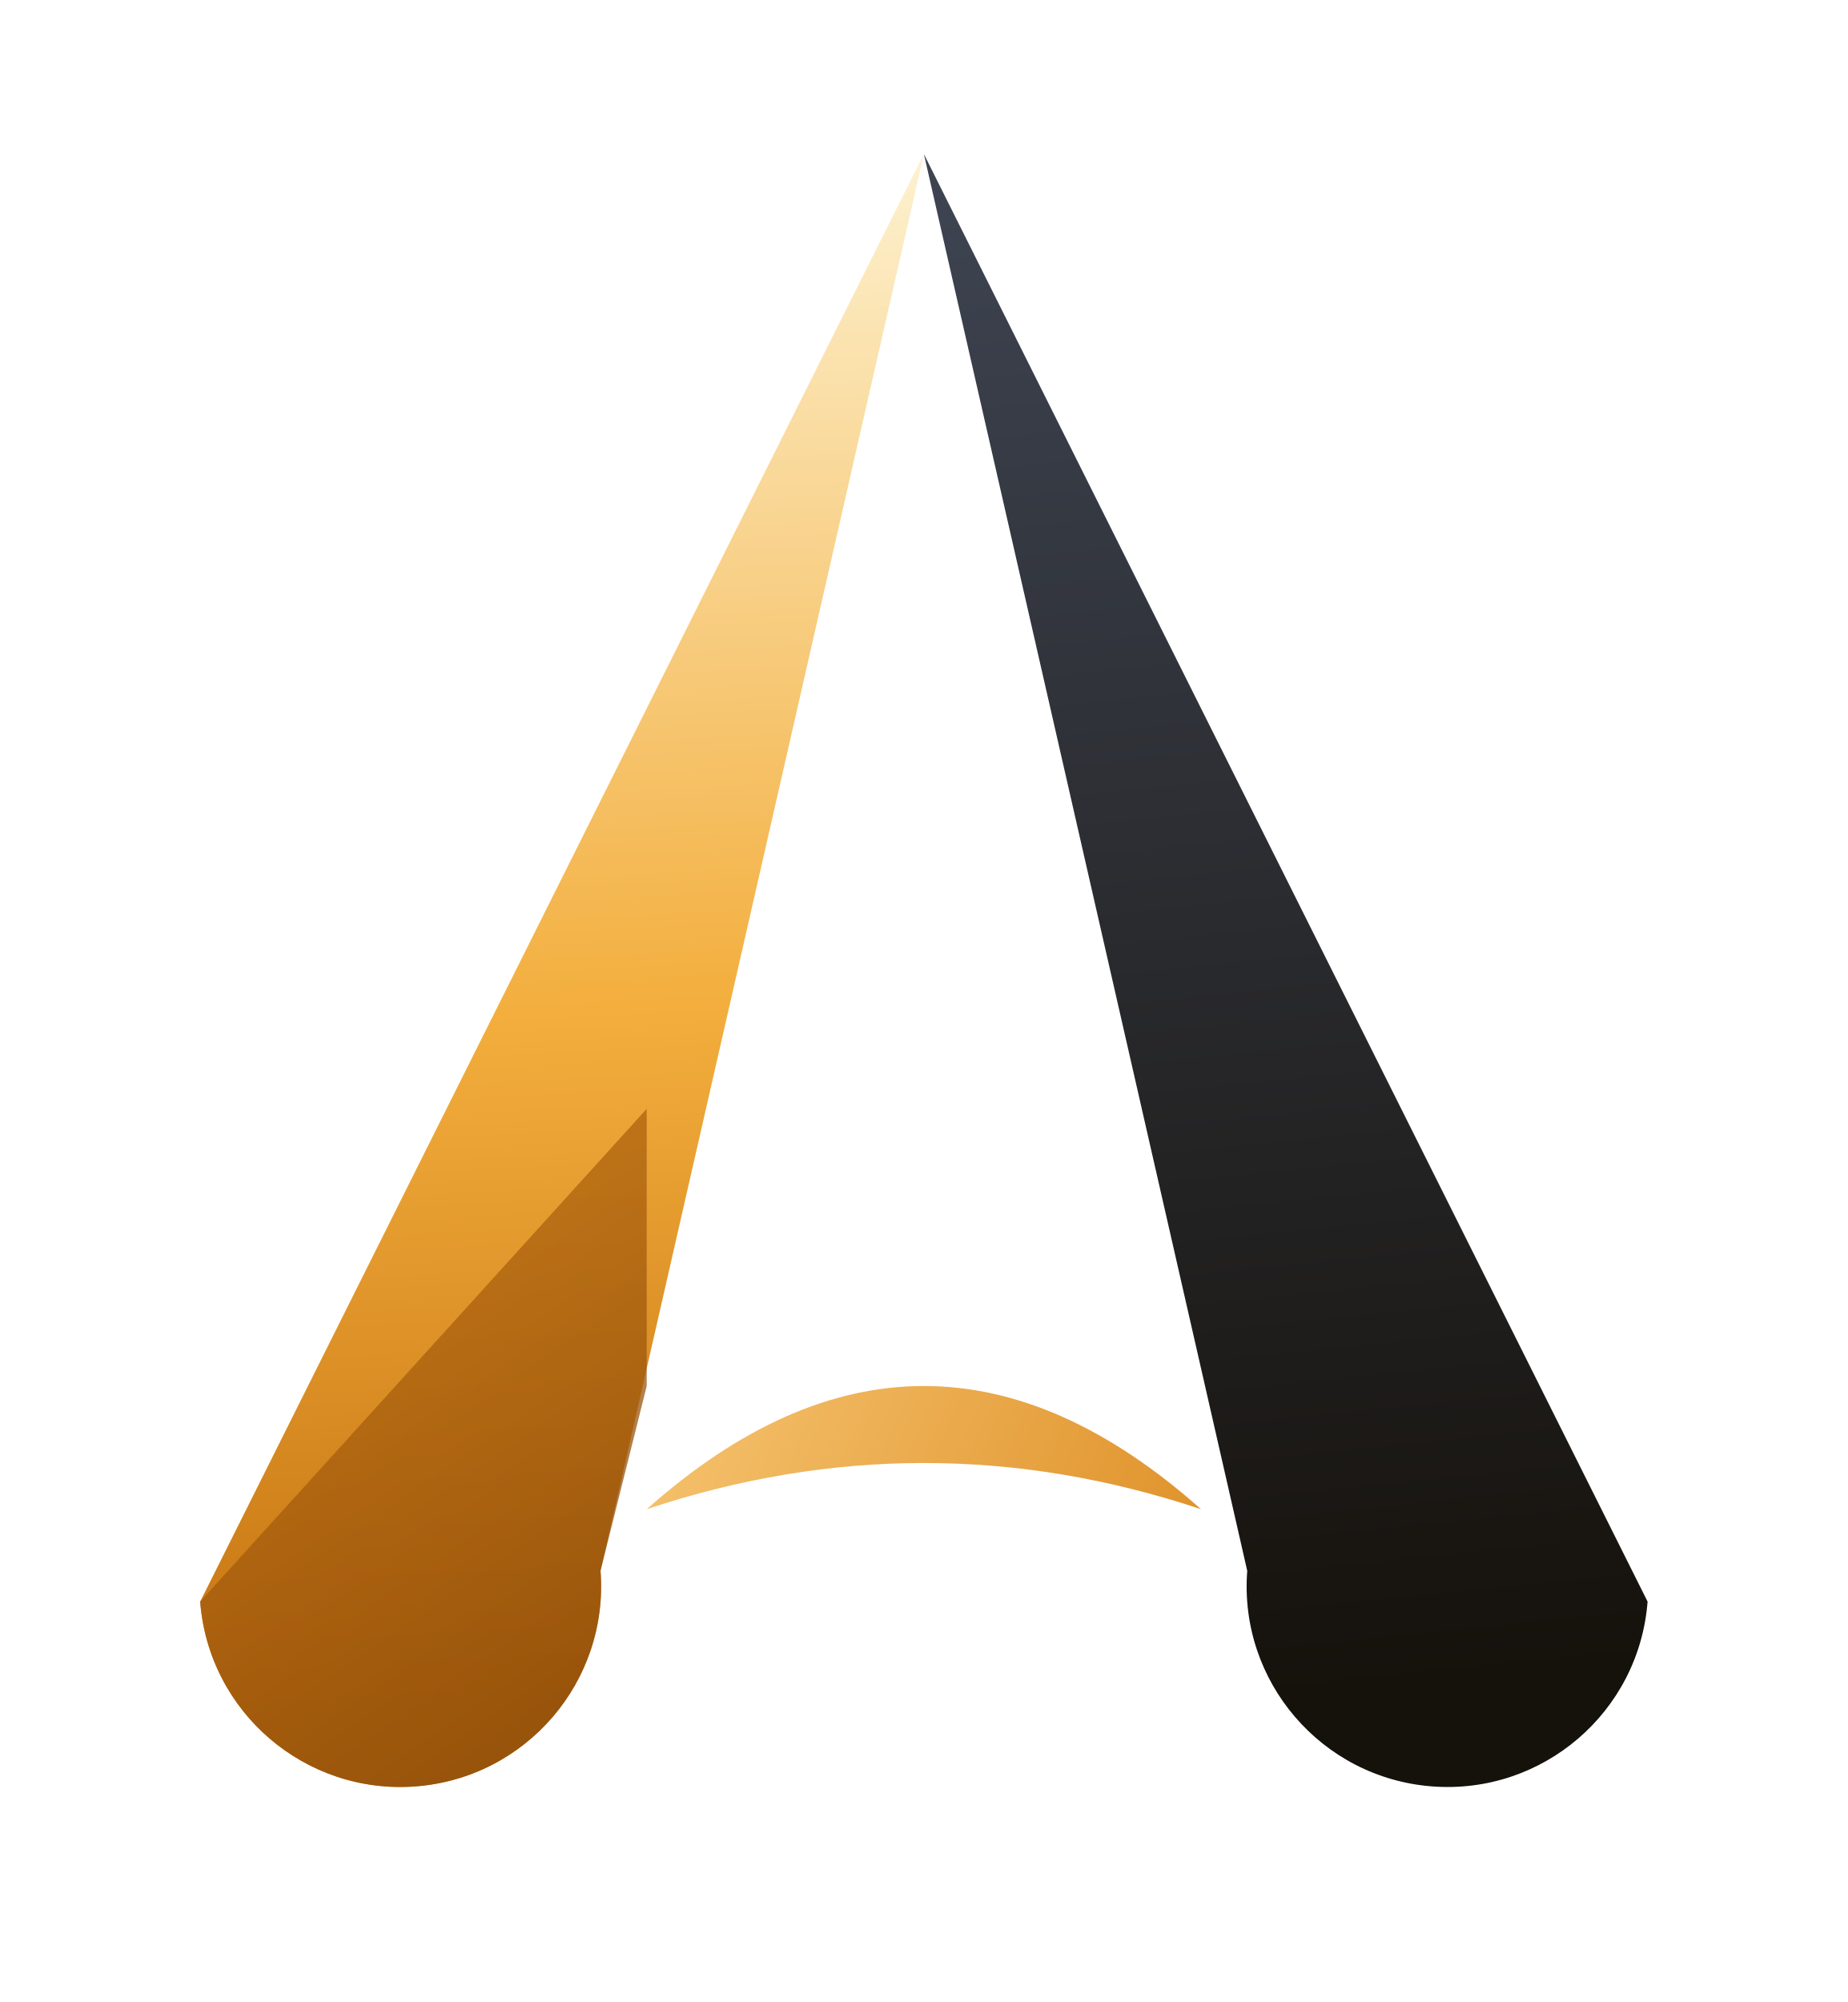
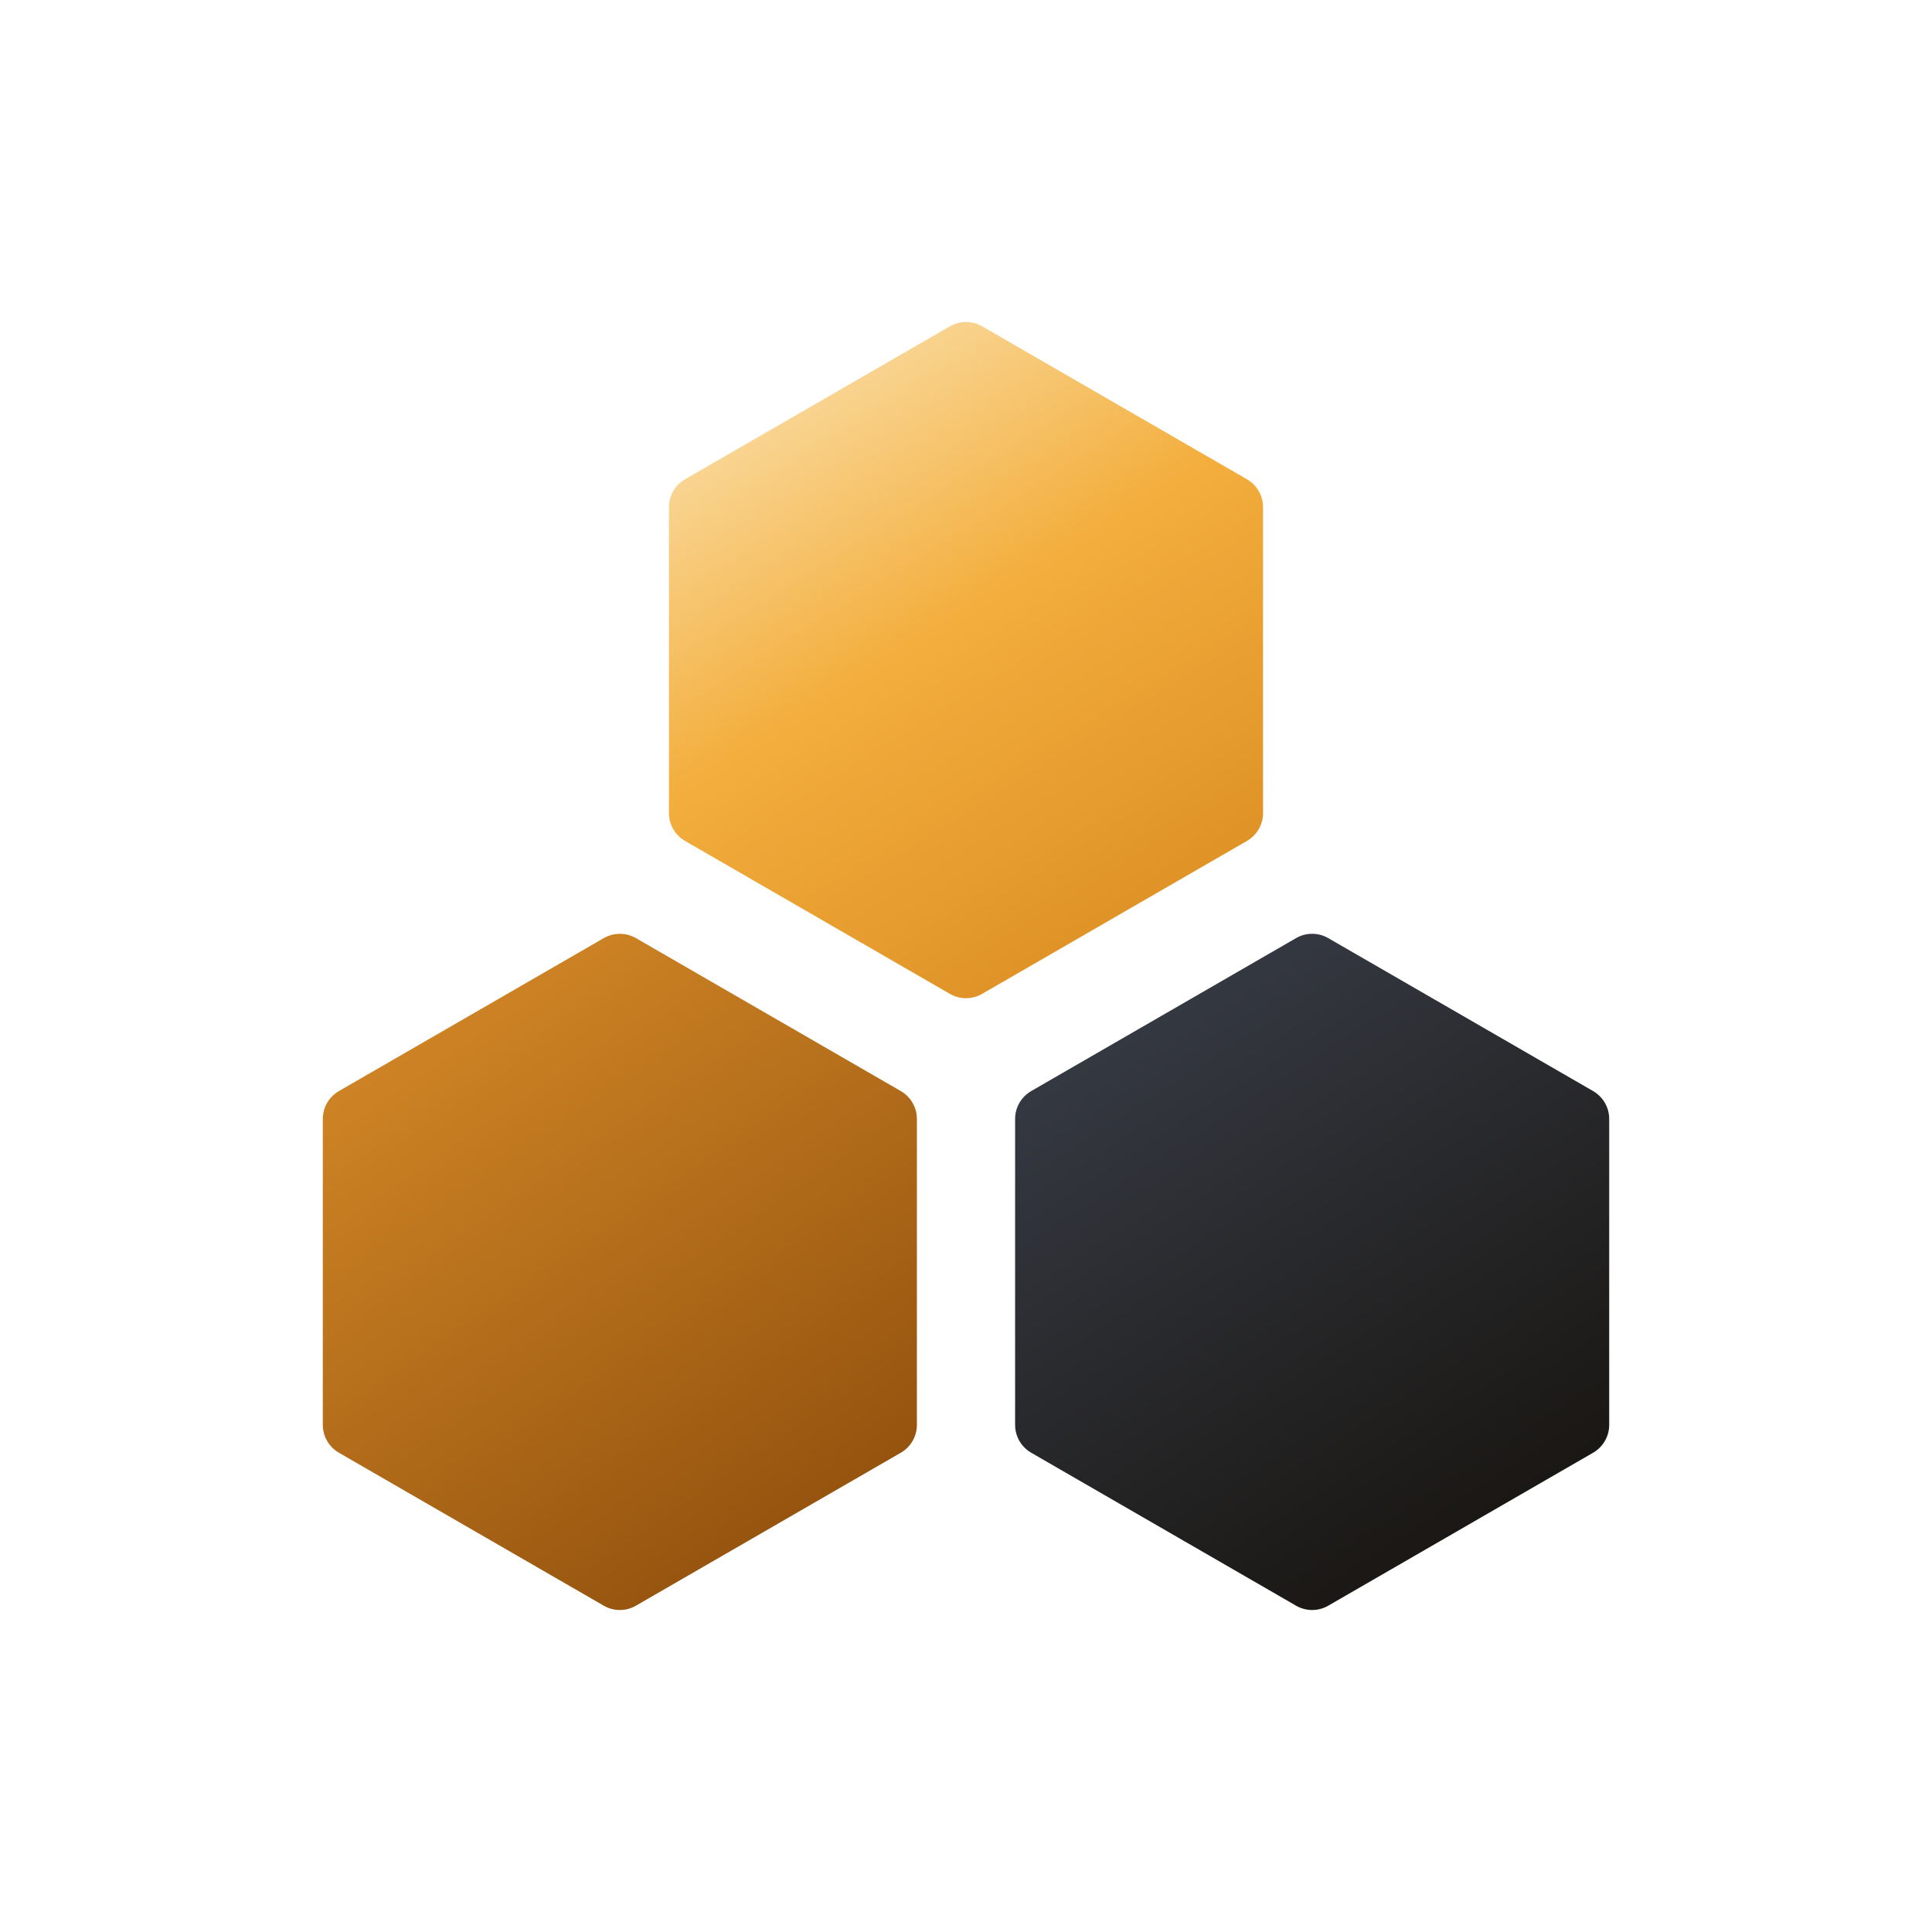
- <svg xmlns="http://www.w3.org/2000/svg" viewBox="0 0 120 130" role="img" aria-label="Apis.js logo">
+ <svg xmlns="http://www.w3.org/2000/svg" viewBox="0 0 120 120" role="img" aria-label="Hexwax logo">
  <defs>
-     <linearGradient id="apisGold" x1="30" y1="12" x2="35" y2="110" gradientUnits="userSpaceOnUse">
+     <linearGradient id="hxGold" x1="45" y1="14" x2="75" y2="62" gradientUnits="userSpaceOnUse">
      <stop offset="0" stop-color="#fdf1cf" />
-       <stop offset="0.55" stop-color="#f3ae3d" />
-       <stop offset="1" stop-color="#c5720f" />
+       <stop offset="0.5" stop-color="#f3ae3d" />
+       <stop offset="1" stop-color="#d98a1f" />
    </linearGradient>
-     <linearGradient id="apisDark" x1="80" y1="12" x2="90" y2="110" gradientUnits="userSpaceOnUse">
-       <stop offset="0" stop-color="#3d4350" />
-       <stop offset="1" stop-color="#15110b" />
-     </linearGradient>
-     <linearGradient id="apisFold" x1="14" y1="70" x2="40" y2="108" gradientUnits="userSpaceOnUse">
-       <stop offset="0" stop-color="#c5720f" />
+     <linearGradient id="hxAmber" x1="22" y1="52" x2="55" y2="100" gradientUnits="userSpaceOnUse">
+       <stop offset="0" stop-color="#e0932c" />
      <stop offset="1" stop-color="#8a4a0a" />
    </linearGradient>
-     <linearGradient id="apisWing" x1="42" y1="82" x2="78" y2="98" gradientUnits="userSpaceOnUse">
-       <stop offset="0" stop-color="#f8c876" />
-       <stop offset="1" stop-color="#e0932c" />
+     <linearGradient id="hxDark" x1="66" y1="52" x2="97" y2="100" gradientUnits="userSpaceOnUse">
+       <stop class="d0" offset="0" stop-color="#3d4350" />
+       <stop class="d1" offset="1" stop-color="#15110b" />
    </linearGradient>
  </defs>
-   <path d="M60,10 L13,104 A13,13 0 0 0 39,102 Z" fill="url(#apisGold)" />
-   <path d="M42,72 L13,104 A13,13 0 0 0 39,102 L42,90 Z" fill="url(#apisFold)" opacity="0.75" />
-   <path d="M60,10 L81,102 A13,13 0 0 0 107,104 Z" fill="url(#apisDark)" />
-   <path d="M42,98 Q60,82 78,98 Q60,92 42,98 Z" fill="url(#apisWing)" />
+   <polygon points="60.00,22.00 76.45,31.50 76.45,50.50 60.00,60.00 43.55,50.50 43.55,31.50" fill="url(#hxGold)" stroke="url(#hxGold)" stroke-width="4" stroke-linejoin="round" />
+   <polygon points="38.50,60.00 54.95,69.50 54.95,88.50 38.50,98.00 22.05,88.50 22.05,69.50" fill="url(#hxAmber)" stroke="url(#hxAmber)" stroke-width="4" stroke-linejoin="round" />
+   <polygon points="81.50,60.00 97.95,69.50 97.95,88.50 81.50,98.00 65.05,88.50 65.05,69.50" fill="url(#hxDark)" stroke="url(#hxDark)" stroke-width="4" stroke-linejoin="round" />
</svg>
